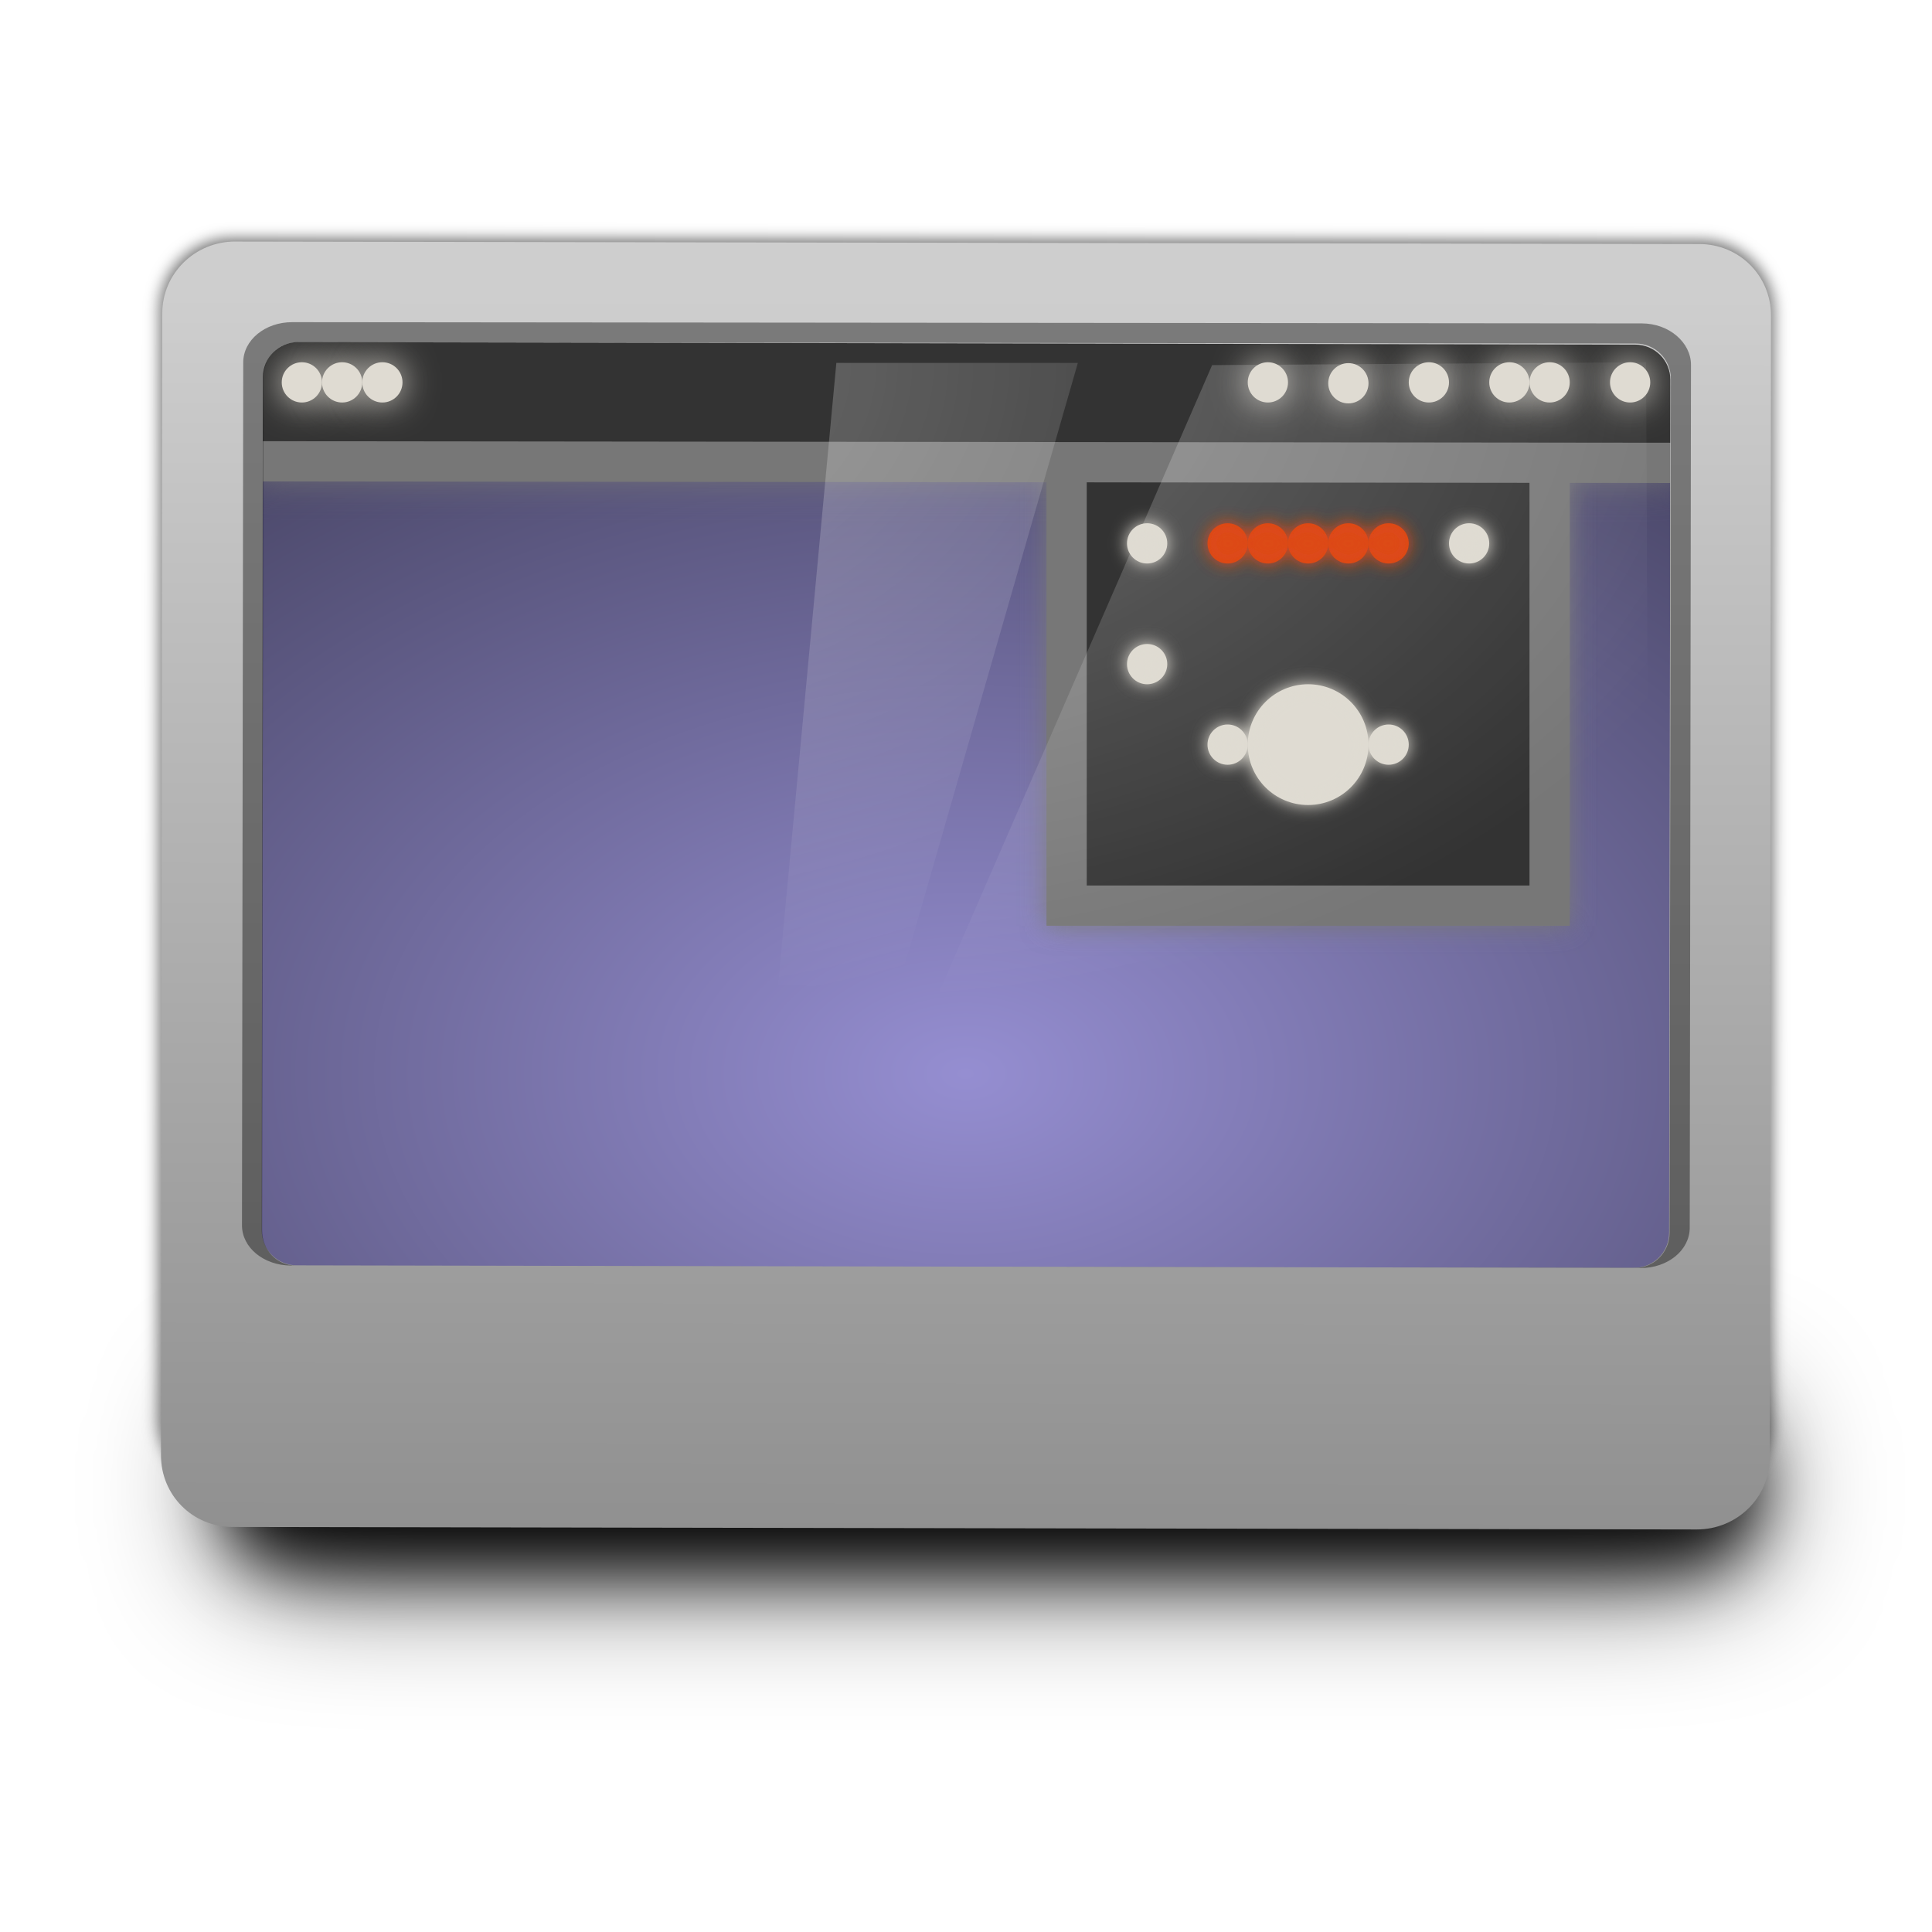
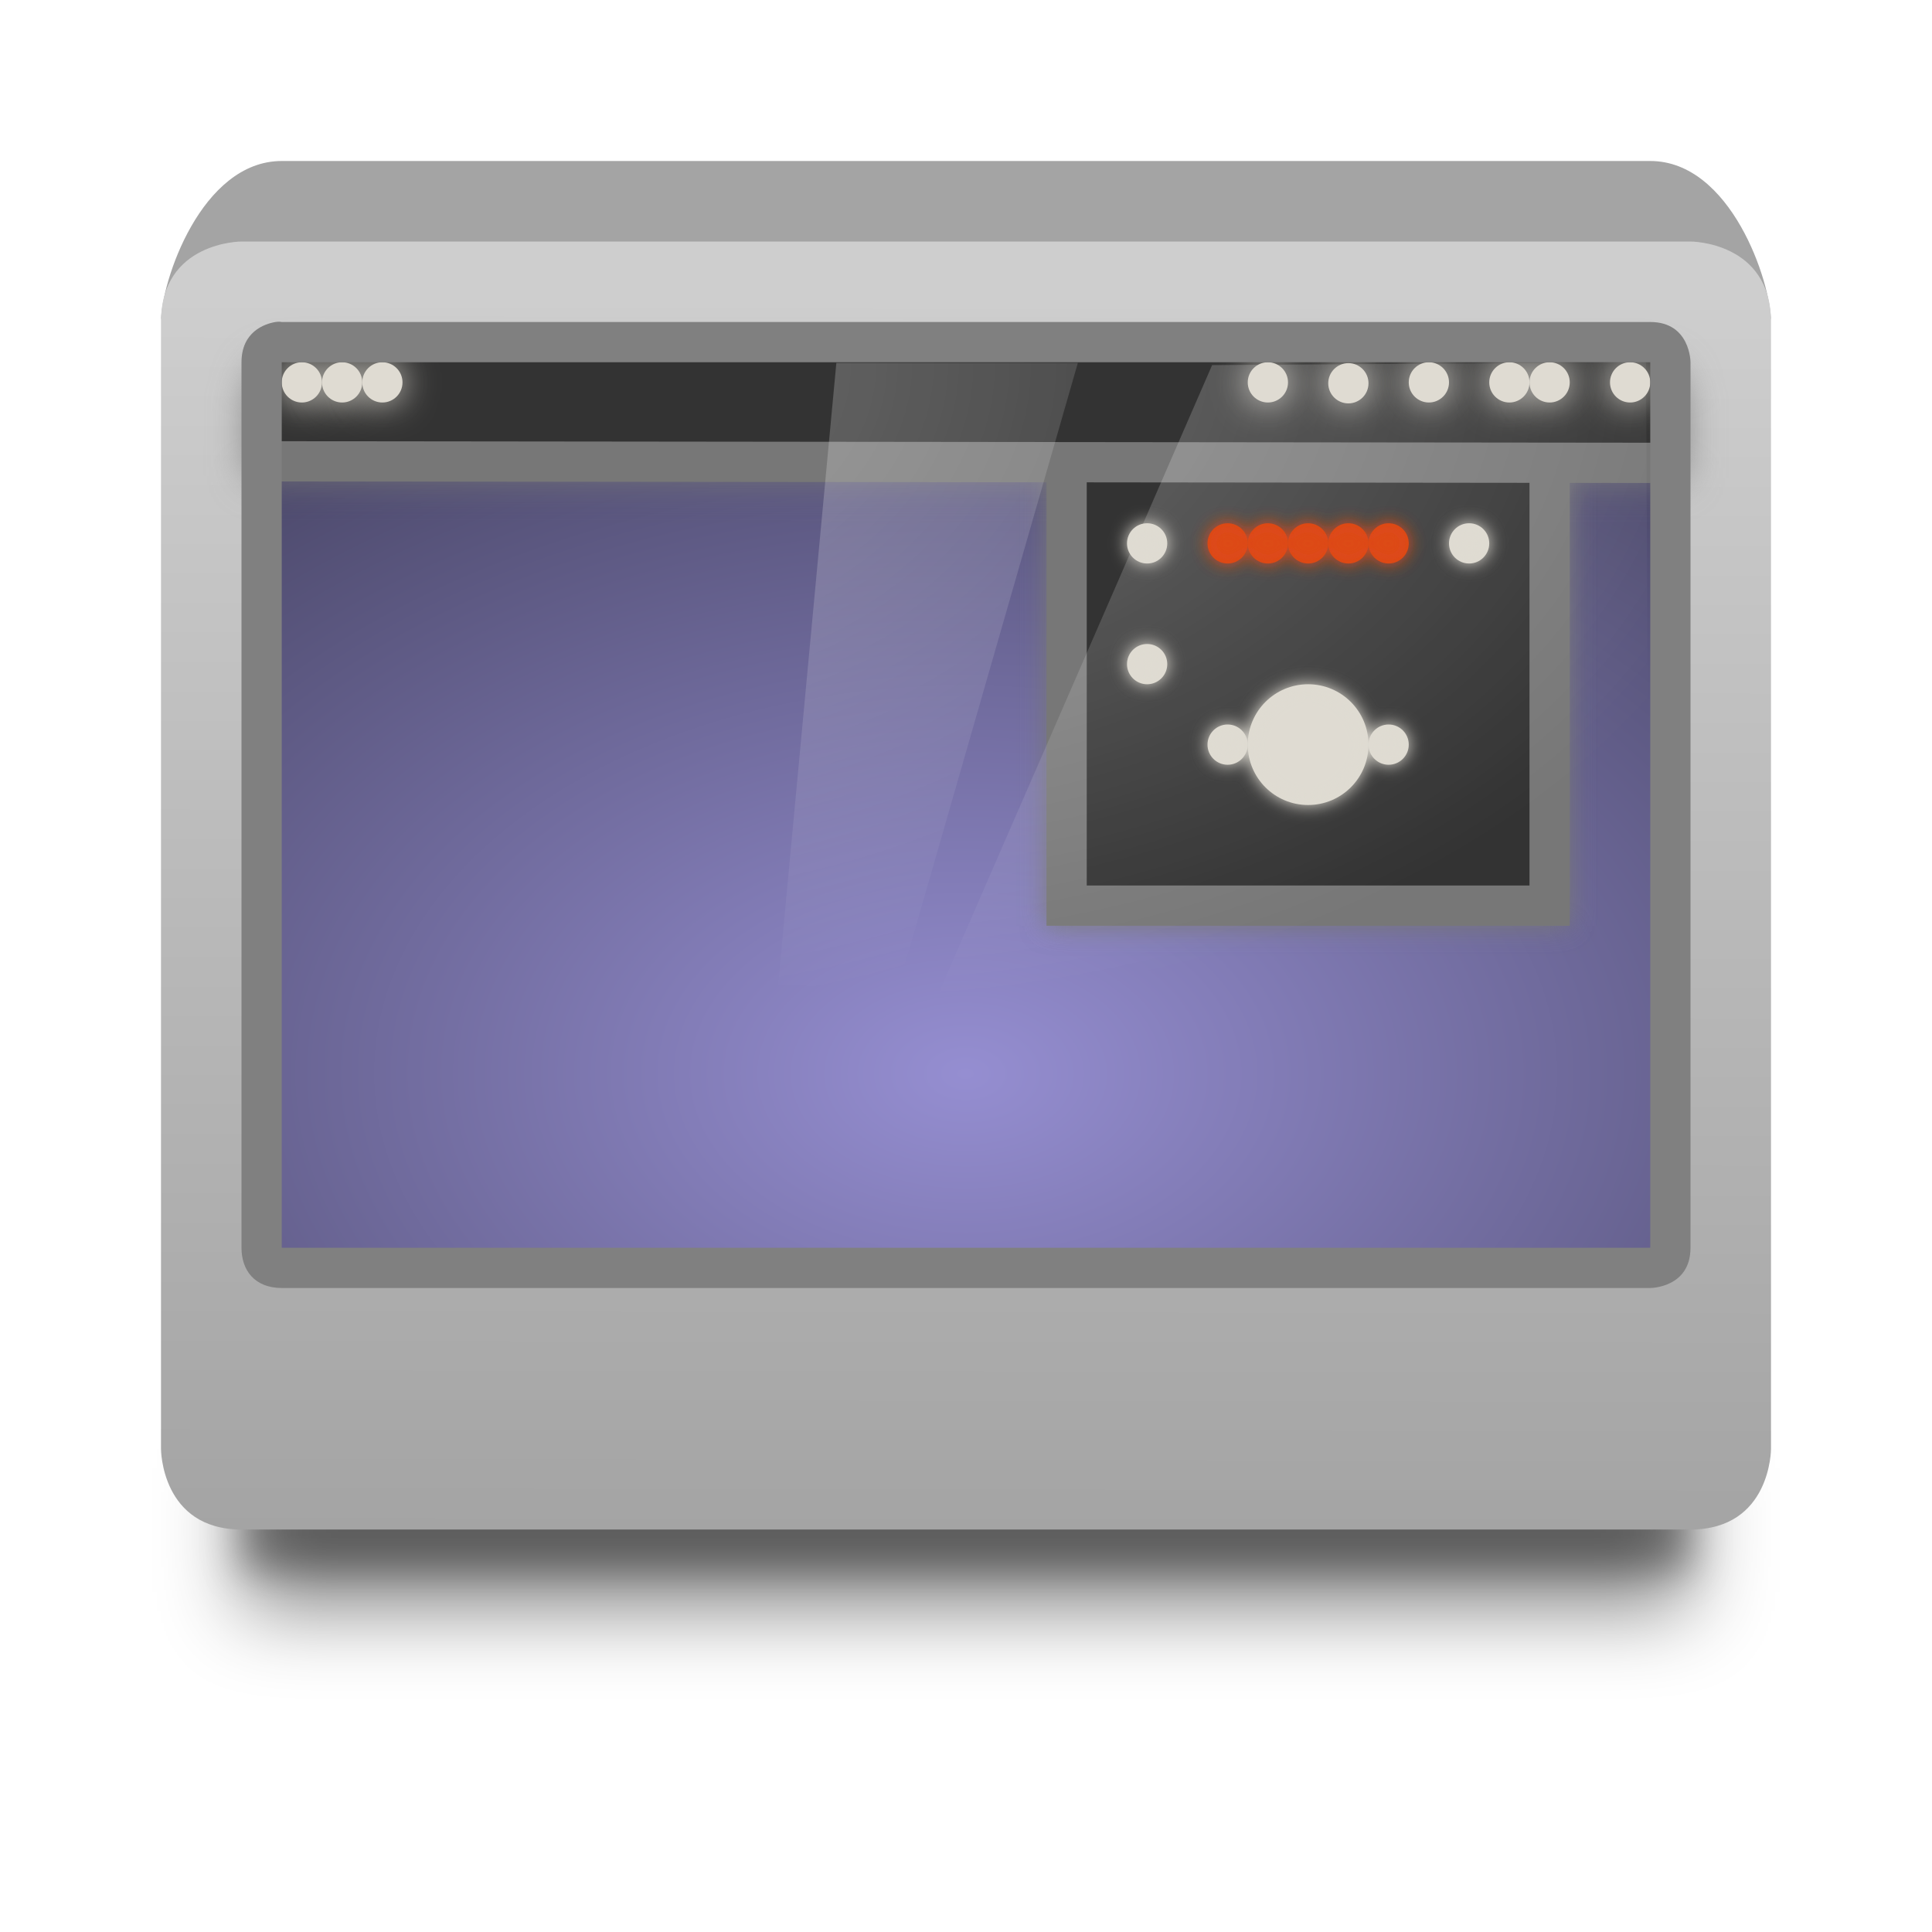
<svg xmlns="http://www.w3.org/2000/svg" xmlns:xlink="http://www.w3.org/1999/xlink" width="48" height="48" id="svg2985" version="1.1">
  <defs id="defs2987">
    <linearGradient id="linearGradient4195">
      <stop id="stop4197" offset="0" style="stop-color:#df5e28;stop-opacity:0.941;" />
      <stop id="stop4199" offset="1" style="stop-color:#1a1716;stop-opacity:0.941" />
    </linearGradient>
-     <filter color-interpolation-filters="sRGB" id="filter11507">
-       <feGaussianBlur stdDeviation="1.056" id="feGaussianBlur11509" />
-     </filter>
    <linearGradient id="linearGradient10954">
      <stop style="stop-color:#909090;stop-opacity:1;" offset="0" id="stop10956" />
      <stop style="stop-color:#cecece;stop-opacity:1" offset="1" id="stop10958" />
    </linearGradient>
    <linearGradient id="linearGradient10938">
      <stop style="stop-color:#dadada;stop-opacity:1" offset="0" id="stop10940" />
      <stop style="stop-color:#f6f6f5;stop-opacity:1" offset="1" id="stop10942" />
    </linearGradient>
    <linearGradient id="linearGradient11438">
      <stop style="stop-color:#babdb6;stop-opacity:1;" offset="0" id="stop11440" />
      <stop style="stop-color:#4a4d46;stop-opacity:1" offset="1" id="stop11442" />
    </linearGradient>
    <linearGradient id="linearGradient10966">
      <stop style="stop-color:#ffffff;stop-opacity:1;" offset="0" id="stop10968" />
      <stop style="stop-color:#f0f0f0;stop-opacity:1" offset="1" id="stop10970" />
    </linearGradient>
    <linearGradient id="linearGradient11473">
      <stop style="stop-color:#958ed1;stop-opacity:1;" offset="0" id="stop11475" />
      <stop id="stop7776" offset="1" style="stop-color:#4a4768;stop-opacity:1;" />
    </linearGradient>
    <linearGradient id="linearGradient4788">
      <stop id="stop4790" offset="0" style="stop-color:#ffffff;stop-opacity:1;" />
      <stop id="stop4792" offset="1" style="stop-color:#ffffff;stop-opacity:0;" />
    </linearGradient>
    <radialGradient xlink:href="#linearGradient12771" id="radialGradient12777" cx="144.167" cy="129.174" fx="144.167" fy="129.174" r="97.906" gradientTransform="matrix(1.16579,-0.05054328,0.0329754,0.746793,-28.16094,39.99441)" gradientUnits="userSpaceOnUse" />
    <linearGradient id="linearGradient12771">
      <stop style="stop-color:#ffffff;stop-opacity:1;" offset="0" id="stop12773" />
      <stop style="stop-color:#ffffff;stop-opacity:0;" offset="1" id="stop12775" />
    </linearGradient>
    <radialGradient xlink:href="#linearGradient12771" id="radialGradient3521" cx="144.167" cy="129.174" fx="144.167" fy="129.174" r="97.906" gradientTransform="matrix(1.16579,-0.05054328,0.0329754,0.746793,-28.16094,39.99441)" gradientUnits="userSpaceOnUse" />
    <radialGradient xlink:href="#linearGradient12771" id="radialGradient3529" cx="144.167" cy="129.174" fx="144.167" fy="129.174" r="97.906" gradientTransform="matrix(1.16579,-0.05054328,0.0329754,0.746793,-28.16094,39.99441)" gradientUnits="userSpaceOnUse" />
    <radialGradient xlink:href="#linearGradient12771" id="radialGradient3537" cx="144.167" cy="129.174" fx="144.167" fy="129.174" r="97.906" gradientTransform="matrix(1.16579,-0.05054328,0.0329754,0.746793,-28.16094,39.99441)" gradientUnits="userSpaceOnUse" />
    <radialGradient xlink:href="#linearGradient12771" id="radialGradient3545" cx="144.167" cy="129.174" fx="144.167" fy="129.174" r="97.906" gradientTransform="matrix(1.16579,-0.05054328,0.0329754,0.746793,-28.16094,39.99441)" gradientUnits="userSpaceOnUse" />
    <radialGradient xlink:href="#linearGradient12771" id="radialGradient3553" cx="144.167" cy="129.174" fx="144.167" fy="129.174" r="97.906" gradientTransform="matrix(1.16579,-0.05054328,0.0329754,0.746793,-28.16094,39.99441)" gradientUnits="userSpaceOnUse" />
    <radialGradient xlink:href="#linearGradient12771" id="radialGradient3561" cx="144.167" cy="129.174" fx="144.167" fy="129.174" r="97.906" gradientTransform="matrix(1.16579,-0.05054328,0.0329754,0.746793,-28.16094,39.99441)" gradientUnits="userSpaceOnUse" />
    <radialGradient xlink:href="#linearGradient12771" id="radialGradient3569" cx="144.167" cy="129.174" fx="144.167" fy="129.174" r="97.906" gradientTransform="matrix(1.16579,-0.05054328,0.0329754,0.746793,-28.16094,39.99441)" gradientUnits="userSpaceOnUse" />
    <radialGradient xlink:href="#linearGradient12771" id="radialGradient3577" cx="144.167" cy="129.174" fx="144.167" fy="129.174" r="97.906" gradientTransform="matrix(1.16579,-0.05054328,0.0329754,0.746793,-28.16094,39.99441)" gradientUnits="userSpaceOnUse" />
    <radialGradient xlink:href="#linearGradient12771" id="radialGradient3585" cx="144.167" cy="129.174" fx="144.167" fy="129.174" r="97.906" gradientTransform="matrix(1.16579,-0.05054328,0.0329754,0.746793,-28.16094,39.99441)" gradientUnits="userSpaceOnUse" />
    <radialGradient xlink:href="#linearGradient12771" id="radialGradient3593" cx="144.167" cy="129.174" fx="144.167" fy="129.174" r="97.906" gradientTransform="matrix(1.16579,-0.05054328,0.0329754,0.746793,-28.16094,39.99441)" gradientUnits="userSpaceOnUse" />
    <radialGradient xlink:href="#linearGradient12771" id="radialGradient3601" cx="144.167" cy="129.174" fx="144.167" fy="129.174" r="97.906" gradientTransform="matrix(1.16579,-0.05054328,0.0329754,0.746793,-28.16094,39.99441)" gradientUnits="userSpaceOnUse" />
    <radialGradient r="97.906" fy="129.174" fx="144.167" cy="129.174" cx="144.167" gradientTransform="matrix(1.16579,-0.05054328,0.0329754,0.746793,-28.16094,39.99441)" gradientUnits="userSpaceOnUse" id="radialGradient3665" xlink:href="#linearGradient12771" />
    <radialGradient xlink:href="#linearGradient10966" id="radialGradient3348" gradientUnits="userSpaceOnUse" gradientTransform="matrix(0.1709132,2.3948575e-4,-1.885288e-4,0.1345469,-0.8241495,18.42583)" cx="149.565" cy="258.761" fx="149.565" fy="258.761" r="116.231" />
    <linearGradient xlink:href="#linearGradient10938" id="linearGradient3355" gradientUnits="userSpaceOnUse" gradientTransform="matrix(0.1760192,0,0,0.1798063,-1.587065,12.33736)" x1="134.833" y1="68.529" x2="171.903" y2="206.876" />
    <linearGradient xlink:href="#linearGradient11438" id="linearGradient3357" gradientUnits="userSpaceOnUse" x1="184.951" y1="149.21" x2="185.071" y2="236.397" gradientTransform="matrix(0.1798054,0,0,0.1798054,-0.6386018,10.85333)" />
    <radialGradient xlink:href="#linearGradient12771" id="radialGradient3387" gradientUnits="userSpaceOnUse" gradientTransform="matrix(1.16579,-0.05054328,0.0329754,0.746793,-28.16094,39.99441)" cx="144.167" cy="129.174" fx="144.167" fy="129.174" r="97.906" />
    <radialGradient xlink:href="#linearGradient4788" id="radialGradient3404" gradientUnits="userSpaceOnUse" gradientTransform="matrix(-1.824376,0.00876531,-0.00620867,-1.307801,609.5291,98.0673)" cx="326.021" cy="58" fx="326.021" fy="58" r="12.5" />
    <radialGradient xlink:href="#linearGradient4788" id="radialGradient3407" gradientUnits="userSpaceOnUse" gradientTransform="matrix(-1.888202,0.00857771,-0.00642588,-1.279811,636.8603,96.52335)" cx="326.021" cy="58" fx="326.021" fy="58" r="12.5" />
    <radialGradient xlink:href="#linearGradient11473" id="radialGradient4014" gradientUnits="userSpaceOnUse" gradientTransform="matrix(0.2708409,0,0,0.1777665,-16.45829,8.840227)" cx="149.565" cy="190.137" fx="149.565" fy="190.137" r="108.515" />
    <linearGradient xlink:href="#linearGradient10954" id="linearGradient4020" gradientUnits="userSpaceOnUse" gradientTransform="matrix(0.1696838,2.3939518e-4,-2.3776336e-4,0.1708486,-1.344677,13.52782)" x1="141.315" y1="237.286" x2="141.315" y2="57.029" />
    <radialGradient xlink:href="#linearGradient4195-5" id="radialGradient3889" gradientUnits="userSpaceOnUse" gradientTransform="matrix(0.2031251,-0.08812329,0.1236326,0.3357866,-42.38554,-18.85971)" cx="189.702" cy="230.104" fx="189.702" fy="230.104" r="108.515" />
    <linearGradient id="linearGradient4195-5">
      <stop id="stop4197-5" offset="0" style="stop-color:#ff5200;stop-opacity:1;" />
      <stop id="stop4199-9" offset="1" style="stop-color:#1a1716;stop-opacity:0.941" />
    </linearGradient>
    <filter color-interpolation-filters="sRGB" id="filter3839" x="-0.032" width="1.065" y="-0.403" height="1.806">
      <feGaussianBlur stdDeviation="0.481" id="feGaussianBlur3841" />
    </filter>
    <filter id="filter3890" x="-1.051" width="3.101" y="-1.051" height="3.101">
      <feGaussianBlur stdDeviation="2.189" id="feGaussianBlur3892" />
    </filter>
    <filter id="filter3894" x="-1.051" width="3.101" y="-1.051" height="3.101">
      <feGaussianBlur stdDeviation="2.189" id="feGaussianBlur3896" />
    </filter>
    <filter id="filter3898" x="-1.051" width="3.101" y="-1.051" height="3.101">
      <feGaussianBlur stdDeviation="2.189" id="feGaussianBlur3900" />
    </filter>
    <filter id="filter3902" x="-1.051" width="3.101" y="-1.051" height="3.101">
      <feGaussianBlur stdDeviation="2.189" id="feGaussianBlur3904" />
    </filter>
    <filter id="filter3906" x="-1.051" width="3.101" y="-1.051" height="3.101">
      <feGaussianBlur stdDeviation="2.189" id="feGaussianBlur3908" />
    </filter>
    <filter id="filter3910" x="-1.051" width="3.101" y="-1.051" height="3.101">
      <feGaussianBlur stdDeviation="2.189" id="feGaussianBlur3912" />
    </filter>
    <filter id="filter3914" x="-1.051" width="3.101" y="-1.051" height="3.101">
      <feGaussianBlur stdDeviation="2.189" id="feGaussianBlur3916" />
    </filter>
    <filter id="filter3918" x="-1.051" width="3.101" y="-1.051" height="3.101">
      <feGaussianBlur stdDeviation="2.189" id="feGaussianBlur3920" />
    </filter>
    <filter id="filter3922" x="-1.051" width="3.101" y="-1.051" height="3.101">
      <feGaussianBlur stdDeviation="2.189" id="feGaussianBlur3924" />
    </filter>
    <filter id="filter3954">
      <feGaussianBlur stdDeviation="0.312" id="feGaussianBlur3956" />
    </filter>
    <filter id="filter4051">
      <feGaussianBlur stdDeviation="0.2" id="feGaussianBlur4053" />
    </filter>
-     <filter color-interpolation-filters="sRGB" id="filter11490-5-0-8" x="-0.107" width="1.214" y="-1.352" height="3.703">
-       <feGaussianBlur stdDeviation="1.83" id="feGaussianBlur11492-5-8-3" />
+     <filter color-interpolation-filters="sRGB" id="filter6306" x="-0.067" width="1.133" y="-0.6" height="2.2">
+       <feGaussianBlur stdDeviation="1" id="feGaussianBlur6308" />
    </filter>
-     <filter color-interpolation-filters="sRGB" id="filter11472-2-8-3" x="-0.052" width="1.104" y="-0.655" height="2.311">
-       <feGaussianBlur stdDeviation="0.887" id="feGaussianBlur11474-3-4-0" />
+     <filter color-interpolation-filters="sRGB" id="filter6294" x="-0.032" width="1.063" y="-0.57" height="2.14">
+       <feGaussianBlur stdDeviation="0.475" id="feGaussianBlur6296" />
    </filter>
+     <linearGradient xlink:href="#linearGradient10954-4" id="linearGradient4020-4" gradientUnits="userSpaceOnUse" gradientTransform="matrix(0.1696838,2.3939518e-4,-2.3776336e-4,0.1708486,-1.344677,13.52781)" x1="141.315" y1="237.286" x2="141.315" y2="57.029" />
+     <linearGradient id="linearGradient10954-4">
+       <stop style="stop-color:#a4a4a4;stop-opacity:1;" offset="0" id="stop10956-8" />
+       <stop style="stop-color:#cecece;stop-opacity:1" offset="1" id="stop10958-8" />
+     </linearGradient>
  </defs>
  <g id="layer1" transform="translate(0,-16)">
-     <g id="g3990">
-       <rect transform="matrix(0.9216359,0,0,1,2.480738,-0.248838)" ry="1.625" rx="1.763" y="51.606" x="3.438" height="3.25" width="41.125" id="rect11476" style="color:#000000;fill:#000000;fill-opacity:1;fill-rule:nonzero;stroke:none;stroke-width:1;marker:none;visibility:visible;display:inline;overflow:visible;filter:url(#filter11490-5-0-8);enable-background:accumulate" />
-       <rect transform="matrix(0.9254159,0,0,1.065246,1.464686,-3.855101)" style="color:#000000;fill:#000000;fill-opacity:1;fill-rule:nonzero;stroke:none;stroke-width:1;marker:none;visibility:visible;display:inline;overflow:visible;filter:url(#filter11472-2-8-3);enable-background:accumulate" id="rect11446" width="41.125" height="3.25" x="4.437" y="51.731" rx="1.756" ry="1.525" />
-     </g>
-     <rect transform="matrix(0.1702639,2.3308569e-4,-2.3857596e-4,0.1663457,-1.431396,13.67281)" ry="10.788" rx="10.54" y="49.529" x="31.815" height="187" width="235.5" id="rect10522" style="opacity:0.556;color:#000000;fill:#000000;fill-opacity:1;fill-rule:nonzero;stroke:none;stroke-width:2;marker:none;visibility:visible;display:inline;overflow:visible;filter:url(#filter11507);enable-background:accumulate" />
+     <rect ry="0" y="52" x="6" height="4" width="36" id="rect6310" style="opacity:0.45;fill:#000000;fill-opacity:1;fill-rule:nonzero;stroke:none;filter:url(#filter6306)" />
+     <rect ry="1" rx="0" y="53" x="6" height="2" width="36" id="rect6312" style="opacity:0.35;fill:#000000;fill-opacity:1;fill-rule:nonzero;stroke:none;filter:url(#filter6294)" />
+     <path style="fill:#a4a4a4;fill-opacity:1;stroke:none;display:inline;enable-background:new" d="m 41,20 c 2,0 3,3 3,4 0,-0.554 -1,-1 -1,-1 l -38,0 c 0,0 -1,0.446 -1,1 0,-1 1,-4 3,-4 z" id="path6314" />
+     <path id="path6316" d="m 6,22 c 0,0 -2,0 -2,2 l 0,28 c 0,0 0,2 2,2 l 36,0 c 2,0 2,-2 2,-2 l 0,-28 c 0,-2 -2,-2 -2,-2 z" style="color:#000000;fill:url(#linearGradient4020-4);fill-opacity:1;fill-rule:nonzero;stroke:none;stroke-width:2;marker:none;visibility:visible;display:inline;overflow:visible;enable-background:accumulate" />
    <rect transform="matrix(0.999999,0.00141561,-0.00138697,0.999999,0,0)" ry="0.877" rx="0.872" y="24.489" x="6.565" height="22.953" width="34.971" id="rect10538" style="color:#000000;fill:url(#radialGradient4014);fill-opacity:1;fill-rule:nonzero;stroke:none;stroke-width:2;marker:none;visibility:visible;display:inline;overflow:visible;enable-background:accumulate" />
    <path transform="translate(0,16)" id="path3952" d="m 26,11 13,0 0,12 -13,0 z" style="fill:#777777;stroke:none;stroke-width:1px;stroke-linecap:butt;stroke-linejoin:miter;stroke-opacity:1;fill-opacity:1;filter:url(#filter3954)" />
    <path style="fill:#777777;fill-opacity:1;stroke:none;filter:url(#filter3839)" d="m 40.914,25.052 -33.851,-0.047 c -0.477,-6.6e-4 -0.847,0.401 -0.849,0.884 l -0.004,1.073 c -0.002,0.483 -0.007,0.868 0.002,0.868 l 35.582,0.039 c 0,0 0.002,-0.416 0.002,-0.899 l 0,-1.054 c 0,-0.483 -0.404,-0.864 -0.88,-0.864 z" id="path3837" />
    <path style="fill:#777777;stroke:none;stroke-width:1px;stroke-linecap:butt;stroke-linejoin:miter;stroke-opacity:1;fill-opacity:1" d="m 26,11 13,0 0,12 -13,0 z" id="path3950" transform="translate(0,16)" />
    <path style="fill:#333333;fill-opacity:1;stroke:none" d="m 27,26 0,12 11,0 0,-12 z" id="path3948" />
    <path id="path3835" d="m 40.898,25.183 -33.851,-0.047 c -0.477,-6.6e-4 -0.847,0.401 -0.849,0.884 l -0.004,1.073 c -0.002,0.483 -0.007,0.868 0.002,0.868 L 41.777,28 c 0,0 0.002,-0.416 0.002,-0.899 l 0,-1.054 c 0,-0.483 -0.404,-0.864 -0.88,-0.864 z" style="fill:#777777;fill-opacity:1;stroke:none" />
    <path style="fill:#333333;fill-opacity:1;stroke:none" d="m 40.914,24.183 -33.851,-0.047 c -0.477,-6.6e-4 -0.847,0.401 -0.849,0.884 l -0.004,1.073 c -0.002,0.483 -0.007,0.868 0.002,0.868 L 41.792,27 c 0,0 0.002,-0.416 0.002,-0.899 l 0,-1.054 c 0,-0.483 -0.404,-0.864 -0.88,-0.864 z" id="rect3064" />
    <g id="g3926">
      <path transform="matrix(0.2,0,0,0.2,22,21.4221)" d="M 60,20.5 C 60,21.881 58.881,23 57.5,23 56.119,23 55,21.881 55,20.5 55,19.119 56.119,18 57.5,18 c 1.381,0 2.5,1.119 2.5,2.5 z" id="path3872" style="fill:#dfdbd2;fill-opacity:1;stroke:none;filter:url(#filter3890)" />
      <path transform="matrix(0.2,0,0,0.2,20,21.4)" d="M 60,20.5 C 60,21.881 58.881,23 57.5,23 56.119,23 55,21.881 55,20.5 55,19.119 56.119,18 57.5,18 c 1.381,0 2.5,1.119 2.5,2.5 z" id="path3874" style="fill:#dfdbd2;fill-opacity:1;stroke:none;filter:url(#filter3894)" />
      <path style="fill:#dfdbd2;fill-opacity:1;stroke:none;filter:url(#filter3898)" id="path3876" d="M 60,20.5 C 60,21.881 58.881,23 57.5,23 56.119,23 55,21.881 55,20.5 55,19.119 56.119,18 57.5,18 c 1.381,0 2.5,1.119 2.5,2.5 z" transform="matrix(0.2,0,0,0.2,24,21.4)" />
      <path transform="matrix(0.2,0,0,0.2,29,21.4)" d="M 60,20.5 C 60,21.881 58.881,23 57.5,23 56.119,23 55,21.881 55,20.5 55,19.119 56.119,18 57.5,18 c 1.381,0 2.5,1.119 2.5,2.5 z" id="path3878" style="fill:#dfdbd2;fill-opacity:1;stroke:none;filter:url(#filter3902)" />
      <path transform="matrix(0.2,0,0,0.2,26,21.4)" d="M 60,20.5 C 60,21.881 58.881,23 57.5,23 56.119,23 55,21.881 55,20.5 55,19.119 56.119,18 57.5,18 c 1.381,0 2.5,1.119 2.5,2.5 z" id="path3880" style="fill:#dfdbd2;fill-opacity:1;stroke:none;filter:url(#filter3906)" />
      <path style="fill:#dfdbd2;fill-opacity:1;stroke:none;filter:url(#filter3910)" id="path3882" d="M 60,20.5 C 60,21.881 58.881,23 57.5,23 56.119,23 55,21.881 55,20.5 55,19.119 56.119,18 57.5,18 c 1.381,0 2.5,1.119 2.5,2.5 z" transform="matrix(0.2,0,0,0.2,27,21.4)" />
      <path style="fill:#dfdbd2;fill-opacity:1;stroke:none;filter:url(#filter3914)" id="path3884" d="M 60,20.5 C 60,21.881 58.881,23 57.5,23 56.119,23 55,21.881 55,20.5 55,19.119 56.119,18 57.5,18 c 1.381,0 2.5,1.119 2.5,2.5 z" transform="matrix(0.2,0,0,0.2,-4,21.4)" />
      <path transform="matrix(0.2,0,0,0.2,-3,21.4)" d="M 60,20.5 C 60,21.881 58.881,23 57.5,23 56.119,23 55,21.881 55,20.5 55,19.119 56.119,18 57.5,18 c 1.381,0 2.5,1.119 2.5,2.5 z" id="path3886" style="fill:#dfdbd2;fill-opacity:1;stroke:none;filter:url(#filter3918)" />
      <path style="fill:#dfdbd2;fill-opacity:1;stroke:none;filter:url(#filter3922)" id="path3888" d="M 60,20.5 C 60,21.881 58.881,23 57.5,23 56.119,23 55,21.881 55,20.5 55,19.119 56.119,18 57.5,18 c 1.381,0 2.5,1.119 2.5,2.5 z" transform="matrix(0.2,0,0,0.2,-2,21.4)" />
    </g>
-     <path style="color:#000000;fill:url(#linearGradient4020);fill-opacity:1;fill-rule:nonzero;stroke:none;stroke-width:2;marker:none;visibility:visible;display:inline;overflow:visible;enable-background:accumulate" d="m 5.844,22 c -0.994,-0.001 -1.811,0.787 -1.812,1.781 L 4,52.156 c -0.001,0.994 0.787,1.78 1.781,1.781 l 36.375,0.062 c 0.994,0.001 1.811,-0.787 1.812,-1.781 L 44,23.844 c 0.001,-0.994 -0.787,-1.78 -1.781,-1.781 l -36.375,-0.062 z m 1.562,2.5 33.219,0.062 c 0.483,6.84e-4 0.876,0.389 0.875,0.875 l -0.031,21.188 c -6.74e-4,0.486 -0.392,0.876 -0.875,0.875 L 7.375,47.437 C 6.892,47.437 6.499,47.048 6.5,46.562 l 0.031,-21.188 c 6.74e-4,-0.486 0.392,-0.876 0.875,-0.875 z" id="rect10524" />
-     <path style="opacity:0.4;color:#000000;fill:#000000;fill-opacity:1;fill-rule:nonzero;stroke:none;stroke-width:2;marker:none;visibility:visible;display:inline;overflow:visible;enable-background:accumulate" d="m 7.262,24.004 c -0.676,-9.51e-4 -1.218,0.444 -1.219,1 l -0.031,21.438 c -7.77e-4,0.556 0.543,0.999 1.219,1 l 0.125,0 c -0.483,-6.84e-4 -0.844,-0.389 -0.844,-0.875 l 0.031,-21.188 c 6.74e-4,-0.486 0.361,-0.876 0.844,-0.875 l 33.25,0.031 c 0.483,6.84e-4 0.876,0.389 0.875,0.875 l -0.031,21.219 c -6.74e-4,0.486 -0.392,0.876 -0.875,0.875 l 0.156,0 c 0.676,9.5e-4 1.218,-0.444 1.219,-1 l 0.031,-21.438 c 7.77e-4,-0.556 -0.543,-1.03 -1.219,-1.031 l -33.531,-0.031 z" id="rect10528" />
    <path style="opacity:0.3;fill:url(#radialGradient3407);fill-opacity:1;stroke:none;display:inline;enable-background:new" d="M 30.115,25.071 40.895,25 41,45.909 21,46 z" id="path10590" />
    <path id="path10592" d="m 20.779,25.016 6,0 -4.486,15.605 -2.96,-0.161 z" style="opacity:0.3;fill:url(#radialGradient3404);fill-opacity:1;stroke:none;display:inline;enable-background:new" />
    <rect style="fill:none;fill-opacity:1;stroke:none" id="rect4189" width="16.705" height="23.776" x="6.718" y="7.253" rx="0.872" ry="0.877" transform="translate(0,16)" />
    <path transform="matrix(0.2,0,0,0.2,22,21.4221)" d="M 60,20.5 C 60,21.881 58.881,23 57.5,23 56.119,23 55,21.881 55,20.5 55,19.119 56.119,18 57.5,18 c 1.381,0 2.5,1.119 2.5,2.5 z" id="path3979" style="fill:#dfdbd2;fill-opacity:1;stroke:none" />
    <path transform="matrix(0.2,0,0,0.2,20,21.4)" d="M 60,20.5 C 60,21.881 58.881,23 57.5,23 56.119,23 55,21.881 55,20.5 55,19.119 56.119,18 57.5,18 c 1.381,0 2.5,1.119 2.5,2.5 z" id="path4005" style="fill:#dfdbd2;fill-opacity:1;stroke:none" />
    <path style="fill:#dfdbd2;fill-opacity:1;stroke:none" id="path4007" d="M 60,20.5 C 60,21.881 58.881,23 57.5,23 56.119,23 55,21.881 55,20.5 55,19.119 56.119,18 57.5,18 c 1.381,0 2.5,1.119 2.5,2.5 z" transform="matrix(0.2,0,0,0.2,24,21.4)" />
    <path transform="matrix(0.2,0,0,0.2,29,21.4)" d="M 60,20.5 C 60,21.881 58.881,23 57.5,23 56.119,23 55,21.881 55,20.5 55,19.119 56.119,18 57.5,18 c 1.381,0 2.5,1.119 2.5,2.5 z" id="path3858" style="fill:#dfdbd2;fill-opacity:1;stroke:none" />
    <path transform="matrix(0.2,0,0,0.2,26,21.4)" d="M 60,20.5 C 60,21.881 58.881,23 57.5,23 56.119,23 55,21.881 55,20.5 55,19.119 56.119,18 57.5,18 c 1.381,0 2.5,1.119 2.5,2.5 z" id="path3862" style="fill:#dfdbd2;fill-opacity:1;stroke:none" />
    <path style="fill:#dfdbd2;fill-opacity:1;stroke:none" id="path3864" d="M 60,20.5 C 60,21.881 58.881,23 57.5,23 56.119,23 55,21.881 55,20.5 55,19.119 56.119,18 57.5,18 c 1.381,0 2.5,1.119 2.5,2.5 z" transform="matrix(0.2,0,0,0.2,27,21.4)" />
    <path style="fill:#dfdbd2;fill-opacity:1;stroke:none" id="path3866" d="M 60,20.5 C 60,21.881 58.881,23 57.5,23 56.119,23 55,21.881 55,20.5 55,19.119 56.119,18 57.5,18 c 1.381,0 2.5,1.119 2.5,2.5 z" transform="matrix(0.2,0,0,0.2,-4,21.4)" />
    <path transform="matrix(0.2,0,0,0.2,-3,21.4)" d="M 60,20.5 C 60,21.881 58.881,23 57.5,23 56.119,23 55,21.881 55,20.5 55,19.119 56.119,18 57.5,18 c 1.381,0 2.5,1.119 2.5,2.5 z" id="path3868" style="fill:#dfdbd2;fill-opacity:1;stroke:none" />
    <path style="fill:#dfdbd2;fill-opacity:1;stroke:none" id="path3870" d="M 60,20.5 C 60,21.881 58.881,23 57.5,23 56.119,23 55,21.881 55,20.5 55,19.119 56.119,18 57.5,18 c 1.381,0 2.5,1.119 2.5,2.5 z" transform="matrix(0.2,0,0,0.2,-2,21.4)" />
    <g id="g4014">
      <path transform="matrix(0.2,0,0,0.2,17,25.4)" d="M 60,20.5 C 60,21.881 58.881,23 57.5,23 56.119,23 55,21.881 55,20.5 55,19.119 56.119,18 57.5,18 c 1.381,0 2.5,1.119 2.5,2.5 z" id="path3958" style="fill:#dfdbd2;fill-opacity:1;stroke:none" />
      <path style="fill:#dfdbd2;fill-opacity:1;stroke:none" id="path3970" d="M 60,20.5 C 60,21.881 58.881,23 57.5,23 56.119,23 55,21.881 55,20.5 55,19.119 56.119,18 57.5,18 c 1.381,0 2.5,1.119 2.5,2.5 z" transform="matrix(0.2,0,0,0.2,25,25.4)" />
      <path transform="matrix(0.2,0,0,0.2,17,28.4)" d="M 60,20.5 C 60,21.881 58.881,23 57.5,23 56.119,23 55,21.881 55,20.5 55,19.119 56.119,18 57.5,18 c 1.381,0 2.5,1.119 2.5,2.5 z" id="path3972" style="fill:#dfdbd2;fill-opacity:1;stroke:none" />
      <path style="fill:#dfdbd2;fill-opacity:1;stroke:none" id="path3974" d="M 60,20.5 C 60,21.881 58.881,23 57.5,23 56.119,23 55,21.881 55,20.5 55,19.119 56.119,18 57.5,18 c 1.381,0 2.5,1.119 2.5,2.5 z" transform="matrix(0.6,0,0,0.6,-2,22.2)" />
      <path transform="matrix(0.2,0,0,0.2,19,25.4)" d="M 60,20.5 C 60,21.881 58.881,23 57.5,23 56.119,23 55,21.881 55,20.5 55,19.119 56.119,18 57.5,18 c 1.381,0 2.5,1.119 2.5,2.5 z" id="path4000" style="fill:#dd4814;fill-opacity:1;stroke:none" />
      <path style="fill:#dd4814;fill-opacity:1;stroke:none" id="path4002" d="M 60,20.5 C 60,21.881 58.881,23 57.5,23 56.119,23 55,21.881 55,20.5 55,19.119 56.119,18 57.5,18 c 1.381,0 2.5,1.119 2.5,2.5 z" transform="matrix(0.2,0,0,0.2,20,25.4)" />
      <path transform="matrix(0.2,0,0,0.2,21,25.4)" d="M 60,20.5 C 60,21.881 58.881,23 57.5,23 56.119,23 55,21.881 55,20.5 55,19.119 56.119,18 57.5,18 c 1.381,0 2.5,1.119 2.5,2.5 z" id="path4004" style="fill:#dd4814;fill-opacity:1;stroke:none" />
      <path style="fill:#dd4814;fill-opacity:1;stroke:none" id="path4006" d="M 60,20.5 C 60,21.881 58.881,23 57.5,23 56.119,23 55,21.881 55,20.5 55,19.119 56.119,18 57.5,18 c 1.381,0 2.5,1.119 2.5,2.5 z" transform="matrix(0.2,0,0,0.2,22,25.4)" />
      <path transform="matrix(0.2,0,0,0.2,23,25.4)" d="M 60,20.5 C 60,21.881 58.881,23 57.5,23 56.119,23 55,21.881 55,20.5 55,19.119 56.119,18 57.5,18 c 1.381,0 2.5,1.119 2.5,2.5 z" id="path4008" style="fill:#dd4814;fill-opacity:1;stroke:none" />
      <path transform="matrix(0.2,0,0,0.2,19,30.4)" d="M 60,20.5 C 60,21.881 58.881,23 57.5,23 56.119,23 55,21.881 55,20.5 55,19.119 56.119,18 57.5,18 c 1.381,0 2.5,1.119 2.5,2.5 z" id="path4010" style="fill:#dfdbd2;fill-opacity:1;stroke:none" />
      <path style="fill:#dfdbd2;fill-opacity:1;stroke:none" id="path4012" d="M 60,20.5 C 60,21.881 58.881,23 57.5,23 56.119,23 55,21.881 55,20.5 55,19.119 56.119,18 57.5,18 c 1.381,0 2.5,1.119 2.5,2.5 z" transform="matrix(0.2,0,0,0.2,23,30.4)" />
    </g>
    <g id="g4027" style="filter:url(#filter4051)">
      <path style="fill:#dfdbd2;fill-opacity:1;stroke:none" id="path4029" d="M 60,20.5 C 60,21.881 58.881,23 57.5,23 56.119,23 55,21.881 55,20.5 55,19.119 56.119,18 57.5,18 c 1.381,0 2.5,1.119 2.5,2.5 z" transform="matrix(0.2,0,0,0.2,17,25.4)" />
      <path transform="matrix(0.2,0,0,0.2,25,25.4)" d="M 60,20.5 C 60,21.881 58.881,23 57.5,23 56.119,23 55,21.881 55,20.5 55,19.119 56.119,18 57.5,18 c 1.381,0 2.5,1.119 2.5,2.5 z" id="path4031" style="fill:#dfdbd2;fill-opacity:1;stroke:none" />
      <path style="fill:#dfdbd2;fill-opacity:1;stroke:none" id="path4033" d="M 60,20.5 C 60,21.881 58.881,23 57.5,23 56.119,23 55,21.881 55,20.5 55,19.119 56.119,18 57.5,18 c 1.381,0 2.5,1.119 2.5,2.5 z" transform="matrix(0.2,0,0,0.2,17,28.4)" />
      <path transform="matrix(0.6,0,0,0.6,-2,22.2)" d="M 60,20.5 C 60,21.881 58.881,23 57.5,23 56.119,23 55,21.881 55,20.5 55,19.119 56.119,18 57.5,18 c 1.381,0 2.5,1.119 2.5,2.5 z" id="path4035" style="fill:#dfdbd2;fill-opacity:1;stroke:none" />
      <path style="fill:#dd4814;fill-opacity:1;stroke:none" id="path4037" d="M 60,20.5 C 60,21.881 58.881,23 57.5,23 56.119,23 55,21.881 55,20.5 55,19.119 56.119,18 57.5,18 c 1.381,0 2.5,1.119 2.5,2.5 z" transform="matrix(0.2,0,0,0.2,19,25.4)" />
      <path transform="matrix(0.2,0,0,0.2,20,25.4)" d="M 60,20.5 C 60,21.881 58.881,23 57.5,23 56.119,23 55,21.881 55,20.5 55,19.119 56.119,18 57.5,18 c 1.381,0 2.5,1.119 2.5,2.5 z" id="path4039" style="fill:#dd4814;fill-opacity:1;stroke:none" />
      <path style="fill:#dd4814;fill-opacity:1;stroke:none" id="path4041" d="M 60,20.5 C 60,21.881 58.881,23 57.5,23 56.119,23 55,21.881 55,20.5 55,19.119 56.119,18 57.5,18 c 1.381,0 2.5,1.119 2.5,2.5 z" transform="matrix(0.2,0,0,0.2,21,25.4)" />
      <path transform="matrix(0.2,0,0,0.2,22,25.4)" d="M 60,20.5 C 60,21.881 58.881,23 57.5,23 56.119,23 55,21.881 55,20.5 55,19.119 56.119,18 57.5,18 c 1.381,0 2.5,1.119 2.5,2.5 z" id="path4043" style="fill:#dd4814;fill-opacity:1;stroke:none" />
      <path style="fill:#dd4814;fill-opacity:1;stroke:none" id="path4045" d="M 60,20.5 C 60,21.881 58.881,23 57.5,23 56.119,23 55,21.881 55,20.5 55,19.119 56.119,18 57.5,18 c 1.381,0 2.5,1.119 2.5,2.5 z" transform="matrix(0.2,0,0,0.2,23,25.4)" />
      <path style="fill:#dfdbd2;fill-opacity:1;stroke:none" id="path4047" d="M 60,20.5 C 60,21.881 58.881,23 57.5,23 56.119,23 55,21.881 55,20.5 55,19.119 56.119,18 57.5,18 c 1.381,0 2.5,1.119 2.5,2.5 z" transform="matrix(0.2,0,0,0.2,19,30.4)" />
      <path transform="matrix(0.2,0,0,0.2,23,30.4)" d="M 60,20.5 C 60,21.881 58.881,23 57.5,23 56.119,23 55,21.881 55,20.5 55,19.119 56.119,18 57.5,18 c 1.381,0 2.5,1.119 2.5,2.5 z" id="path4049" style="fill:#dfdbd2;fill-opacity:1;stroke:none" />
    </g>
+     <path id="path6318" d="M 6.844,24 C 6.562,24.047 6,24.25 6,25 l 0,22 c -7.77e-4,0.556 0.324,0.999 1,1 l 34,0 c 0,0 1,0 1,-1 l 0,-22 c 0,0 0,-1 -1,-1 l -34,0 c 0,0 -0.062,-0.016 -0.156,0 z m 0.156,1 34,0 0,22 -34,0 0,-22 z" style="color:#000000;fill:#808080;fill-opacity:1;fill-rule:nonzero;stroke:none;stroke-width:2;marker:none;visibility:visible;display:inline;overflow:visible;enable-background:accumulate" />
  </g>
</svg>
